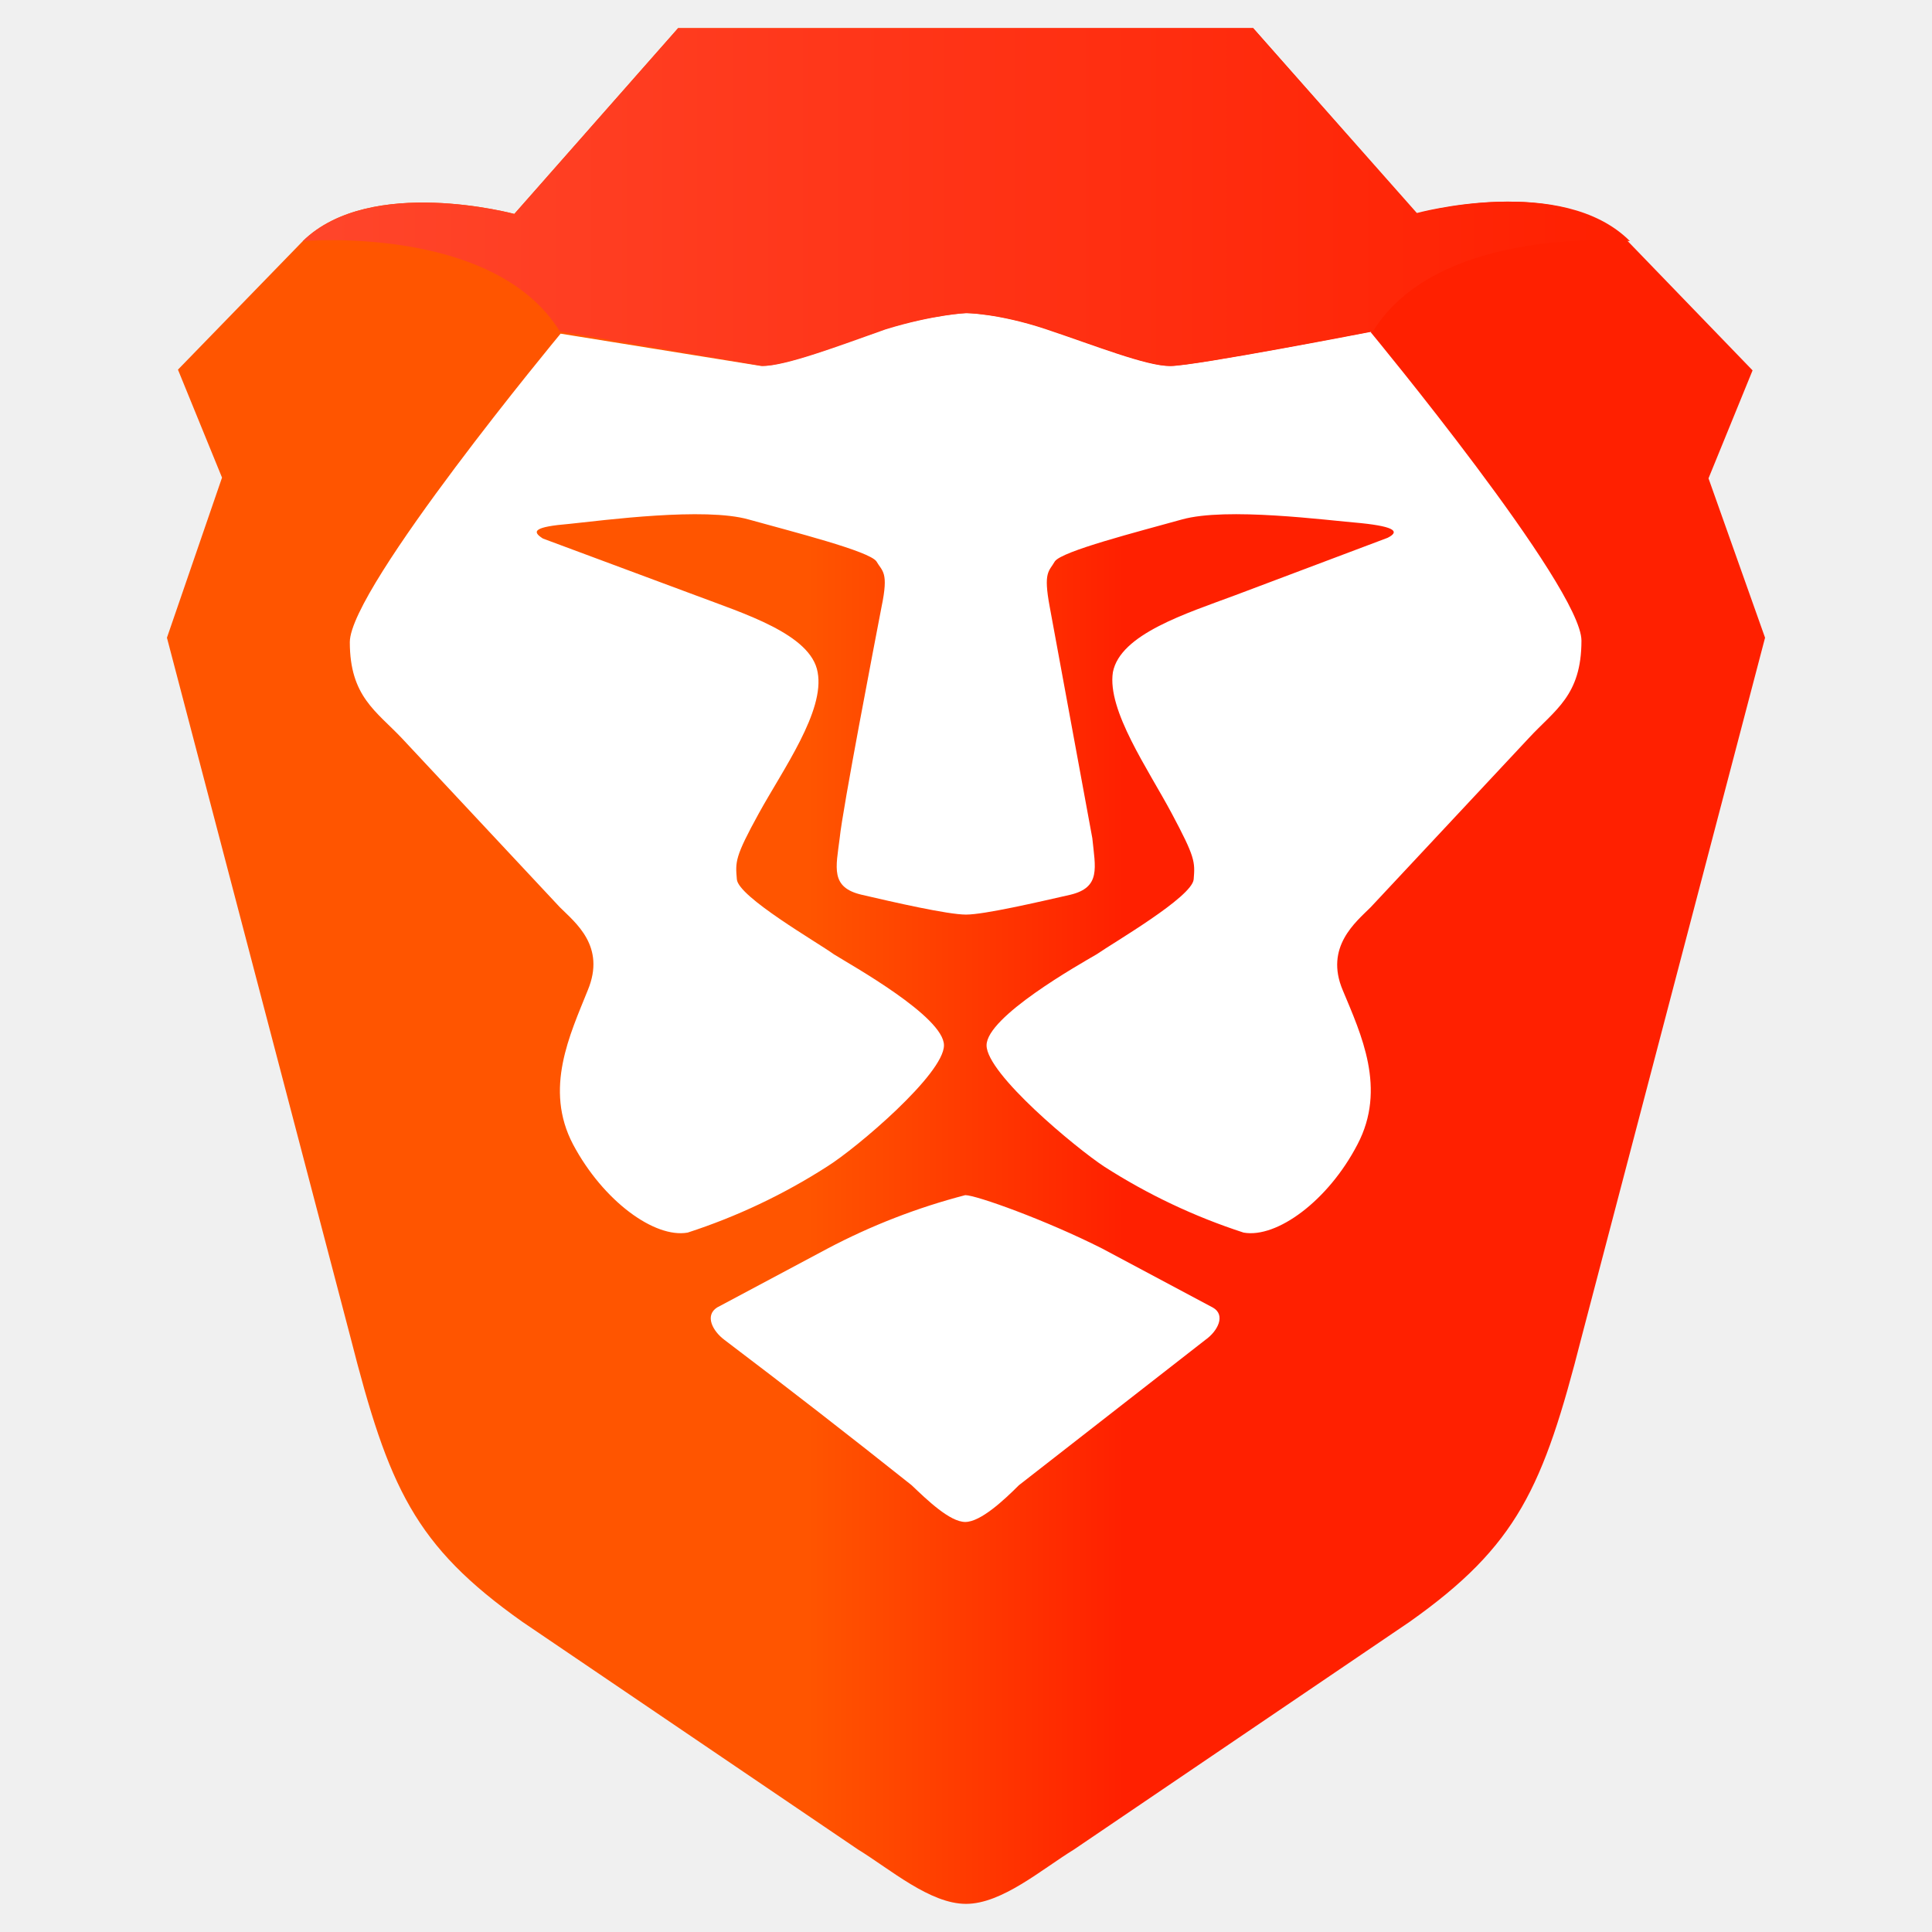
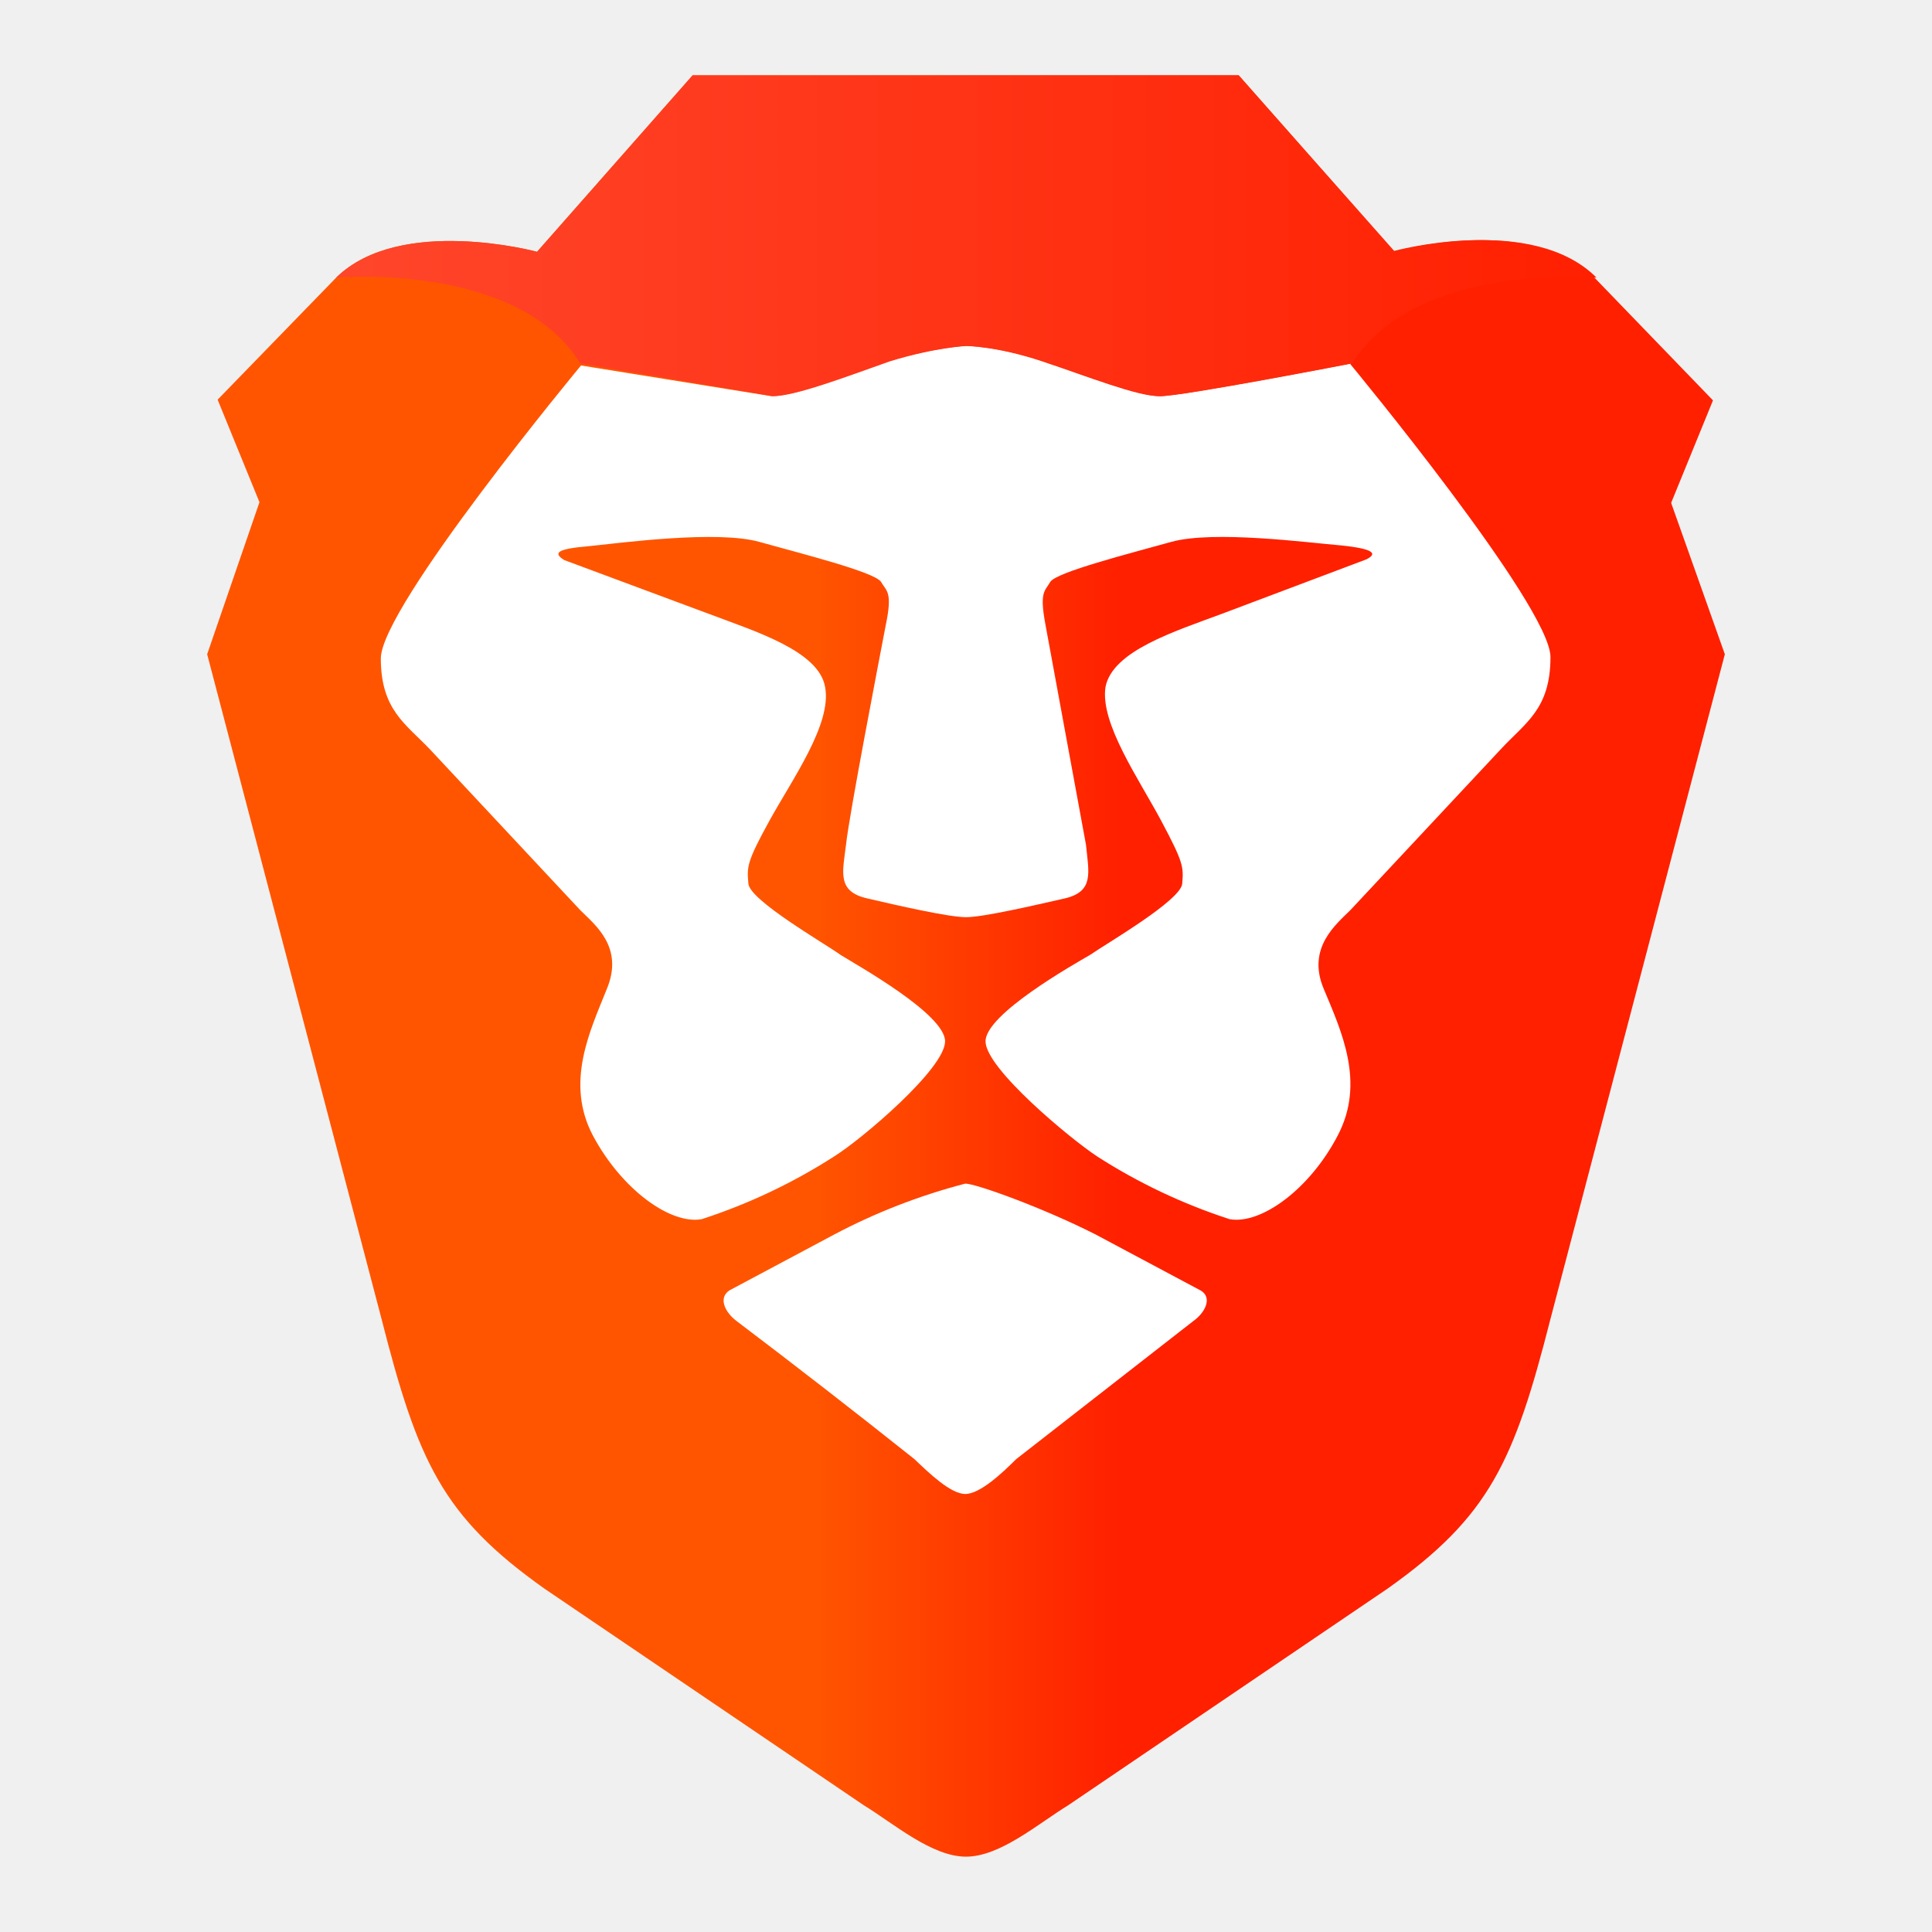
- <svg xmlns="http://www.w3.org/2000/svg" width="800px" height="800px" viewBox="263.360 71.690 2241.280 2630.620">
+ <svg xmlns="http://www.w3.org/2000/svg" width="800px" height="800px" viewBox="-1.021 1.979 2770.043 2770.043">
  <linearGradient id="a" y1="51%" y2="51%">
    <stop offset=".4" stop-color="#f50" />
    <stop offset=".6" stop-color="#ff2000" />
  </linearGradient>
  <linearGradient id="b" x1="2%" y1="51%" y2="51%">
    <stop offset="0" stop-color="#ff452a" />
    <stop offset="1" stop-color="#ff2000" />
  </linearGradient>
  <path fill="url(#a)" d="M2395 723l60-147-170-176c-92-92-288-38-288-38l-222-252H992L769 363s-196-53-288 37L311 575l60 147-75 218 250 953c52 204 87 283 234 387l457 310c44 27 98 74 147 74s103-47 147-74l457-310c147-104 182-183 234-387l250-953z" />
  <path fill="#ffffff" d="M1935 524s287 347 287 420c0 75-36 94-72 133l-215 230c-20 20-63 54-38 113 25 60 60 134 20 210-40 77-110 128-155 120a820 820 0 01-190-90c-38-25-160-126-160-165s126-110 150-124c23-16 130-78 132-102s2-30-30-90-88-140-80-192c10-52 100-80 167-105l207-78c16-8 12-15-36-20-48-4-183-22-244-5s-163 43-173 57c-8 14-16 14-7 62l58 315c4 40 12 67-30 77-44 10-117 27-142 27s-99-17-142-27-35-37-30-77c4-40 48-268 57-315 10-48 1-48-7-62-10-14-113-40-174-57-60-17-196 1-244 6-48 4-52 10-36 20l207 77c66 25 158 53 167 105 10 53-47 132-80 192s-32 66-30 90 110 86 132 102c24 15 150 85 150 124s-119 140-159 165a820 820 0 01-190 90c-45 8-115-43-156-120-40-76-4-150 20-210 25-60-17-92-38-113l-215-230c-35-37-71-57-71-131s287-420 287-420l273 44c32 0 103-27 168-50 65-20 110-22 110-22s44 0 110 22 136 50 168 50c33 0 275-47 275-47zm-215 1328c18 10 7 32-10 44l-254 198c-20 20-52 50-73 50s-52-30-73-50a13200 13200 0 00-255-198c-16-12-27-33-10-44l150-80a870 870 0 01188-73c15 0 110 34 187 73l150 80z" />
  <path fill="url(#b)" d="M1999 363l-224-253H992L769 363s-196-53-288 37c0 0 260-23 350 123l276 47c32 0 103-27 168-50 65-20 110-22 110-22s44 0 110 22 136 50 168 50c33 0 275-47 275-47 90-146 350-123 350-123-92-92-288-38-288-38" />
</svg>
